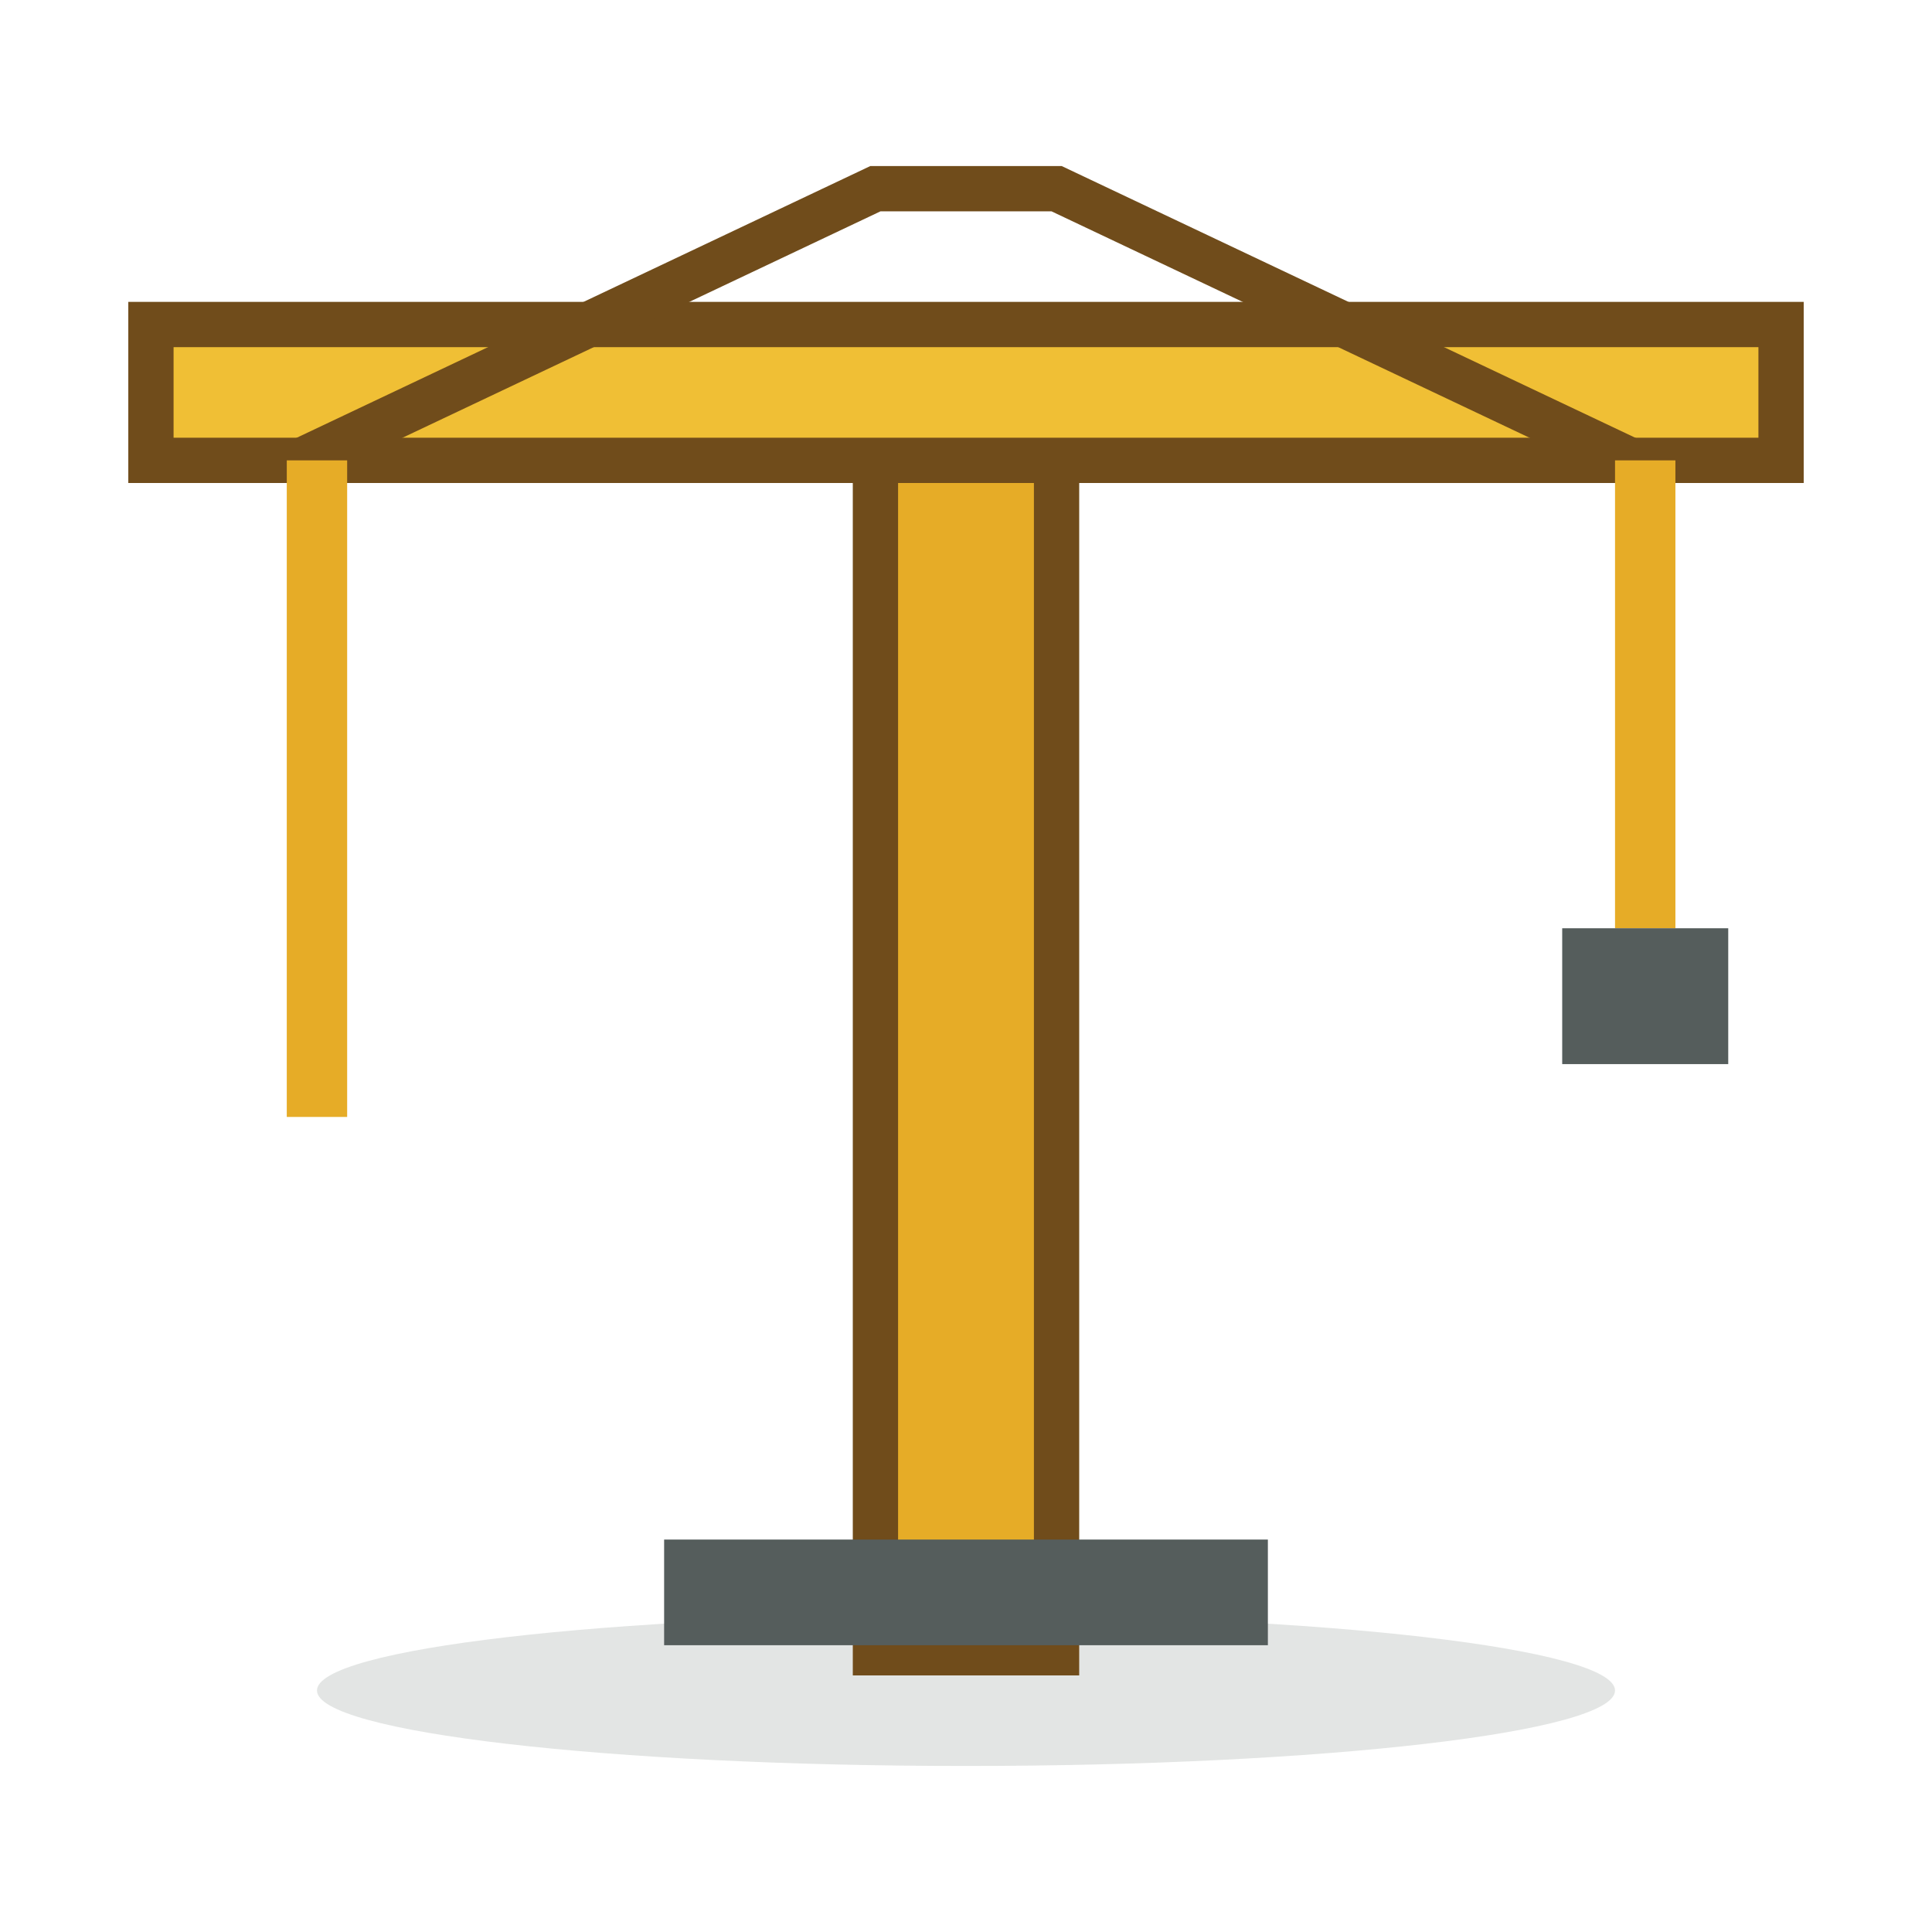
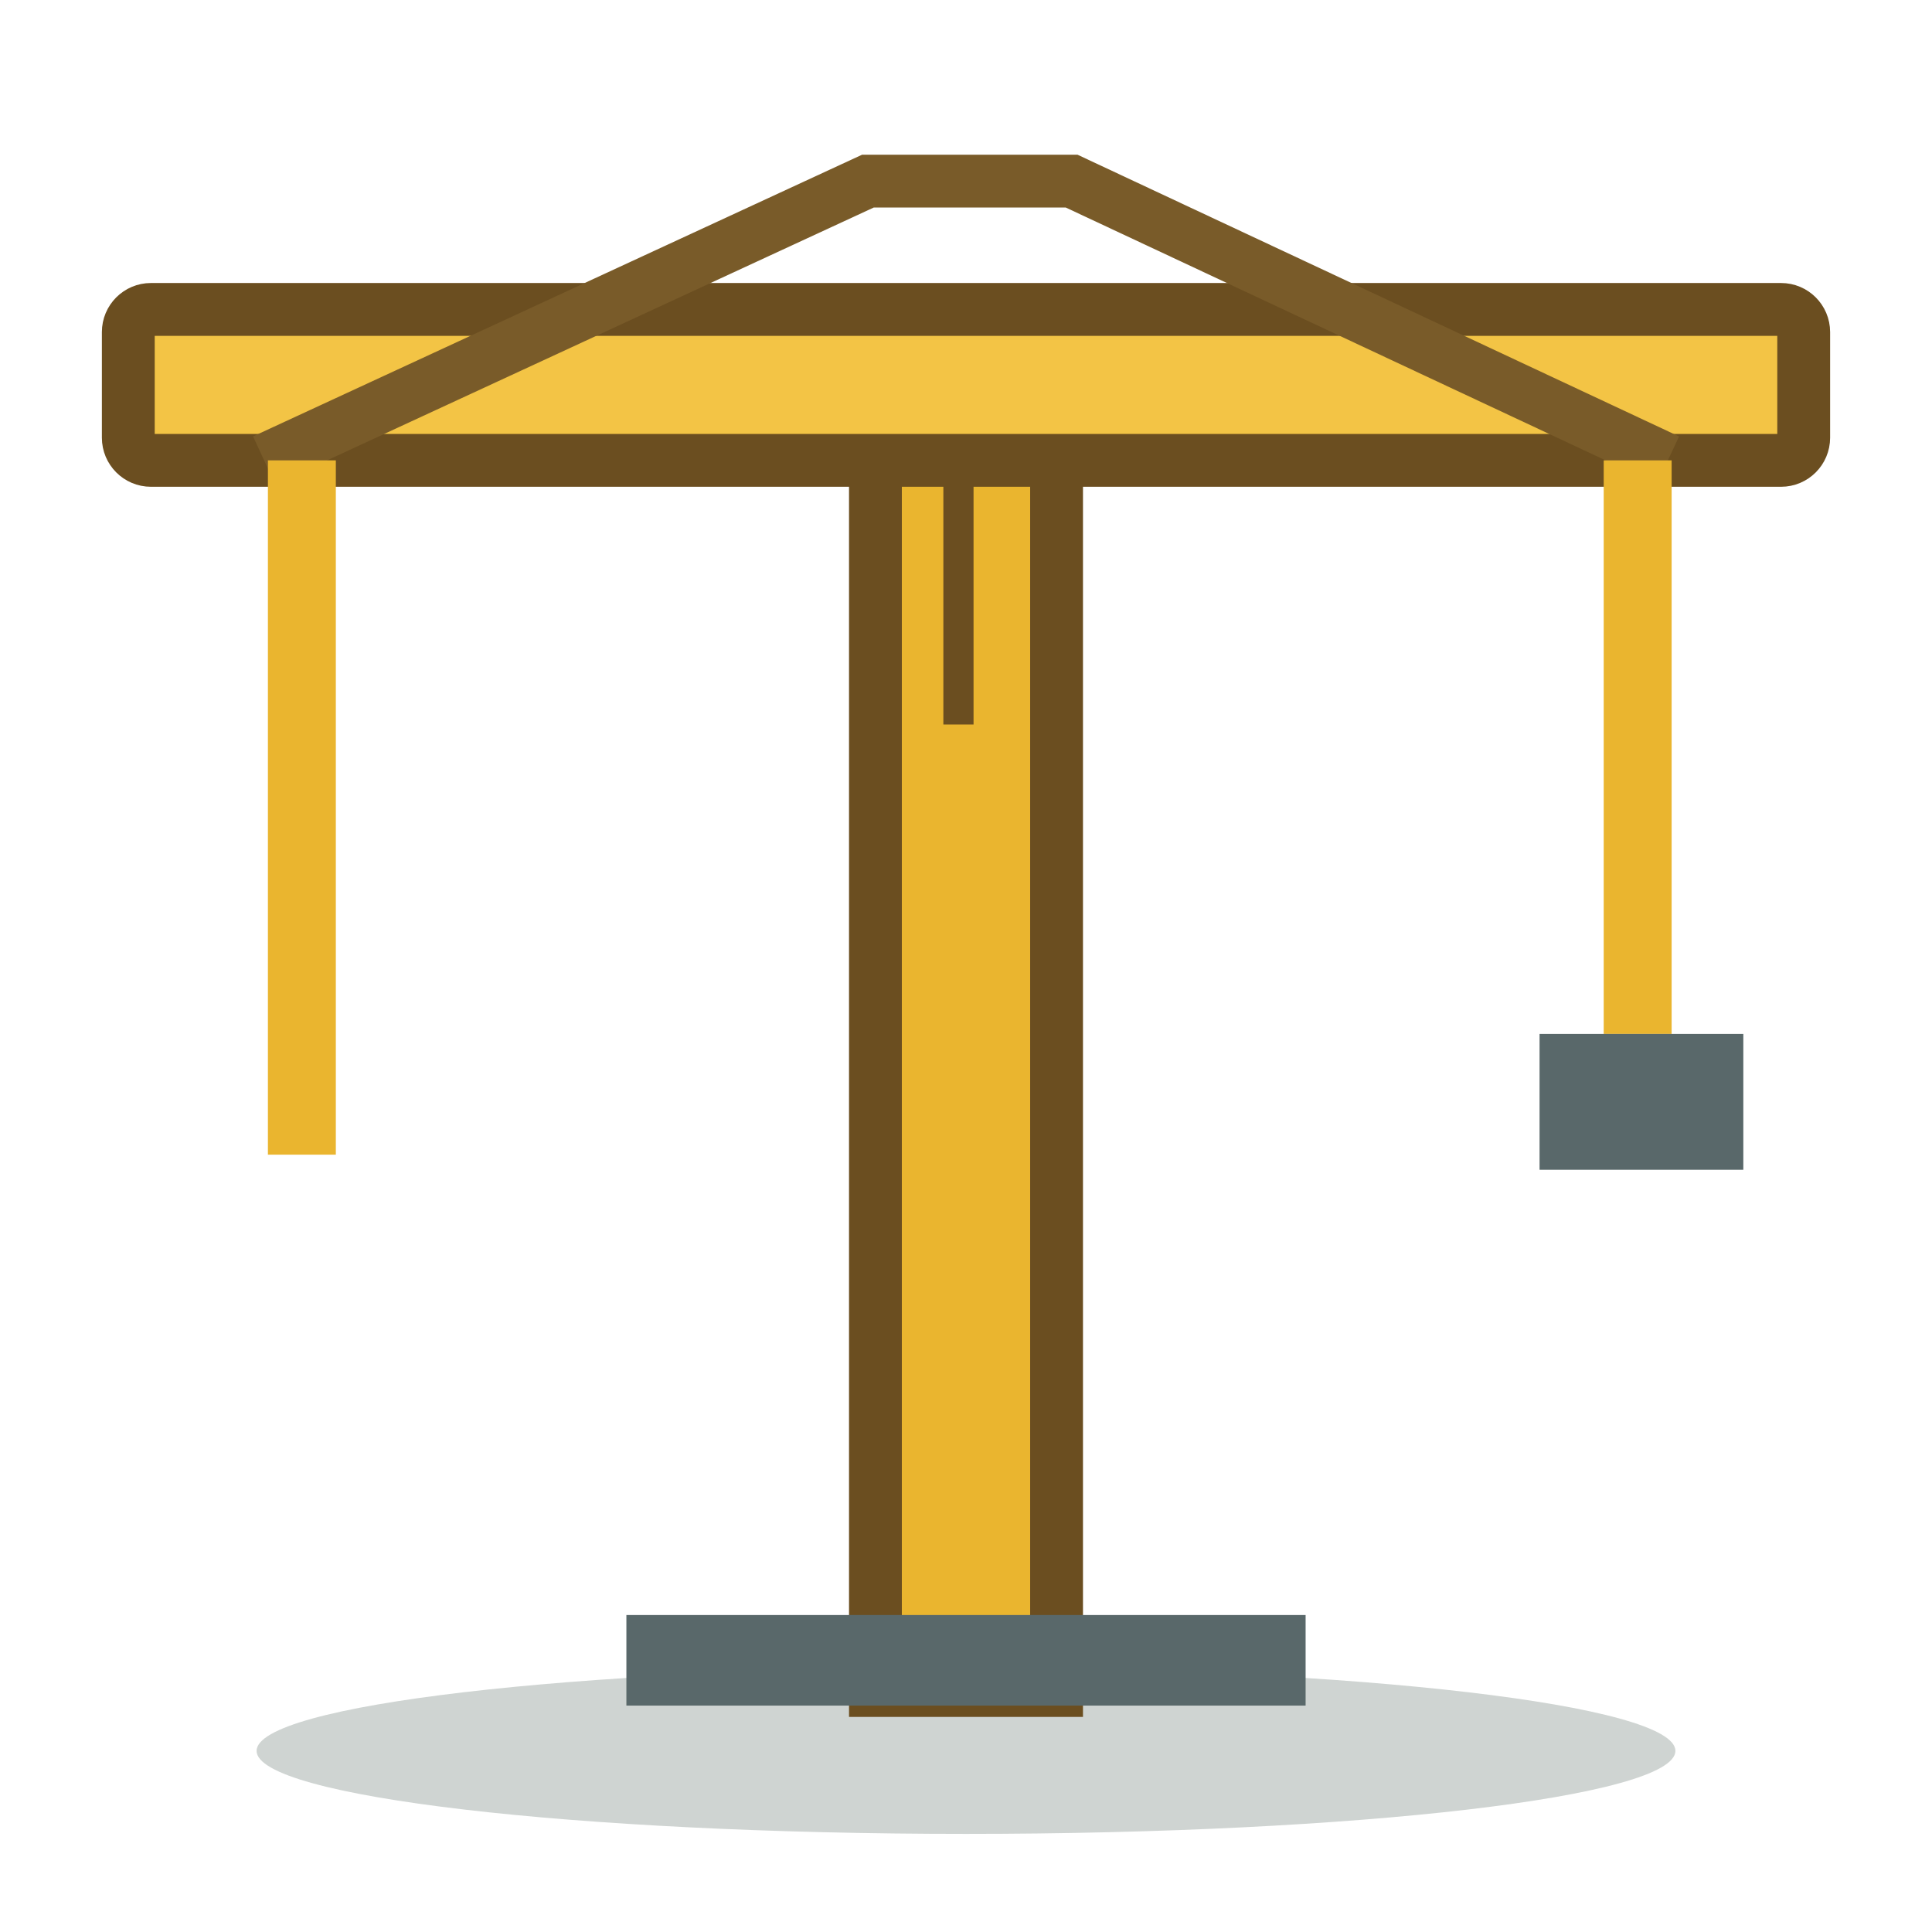
<svg xmlns="http://www.w3.org/2000/svg" width="256" height="256" viewBox="0 0 256 256">
-   <ellipse cx="128" cy="224" rx="86" ry="10" fill="#26382c" opacity=".13" />
-   <rect x="116" y="54" width="24" height="165" fill="#e6ac27" stroke="#704c1b" stroke-width="6" />
-   <rect x="20" y="43" width="216" height="18" fill="#f0bf35" stroke="#704c1b" stroke-width="6" />
-   <path d="M40 61l76-36h24l76 36" fill="none" stroke="#704c1b" stroke-width="6" />
-   <path d="M42 61v87M218 61v62" stroke="#e6ac27" stroke-width="8" />
-   <path d="M207 123h22v18h-22Z" fill="#555d5c" />
-   <rect x="88" y="204" width="80" height="14" fill="#555d5c" />
+   <ellipse cx="128" cy="232" rx="94" ry="11" fill="#253c31" opacity=".22" />
+   <rect x="116" y="54" width="24" height="170" fill="#eab52f" stroke="#6b4e20" stroke-width="7" />
+   <rect x="17" y="41" width="222" height="20" rx="3" fill="#f3c445" stroke="#6b4e20" stroke-width="7" />
+   <path d="M35 61l80-37h27l79 37" fill="none" stroke="#795b29" stroke-width="7" />
+   <path d="M40 61v92M217 61v76" stroke="#eab52f" stroke-width="9" />
+   <path d="M204 137h27v18h-27Z" fill="#59686a" />
+   <rect x="83" y="214" width="90" height="12" fill="#59686a" />
+   <path d="M127 62v34" stroke="#6b4e20" stroke-width="4" />
</svg>
